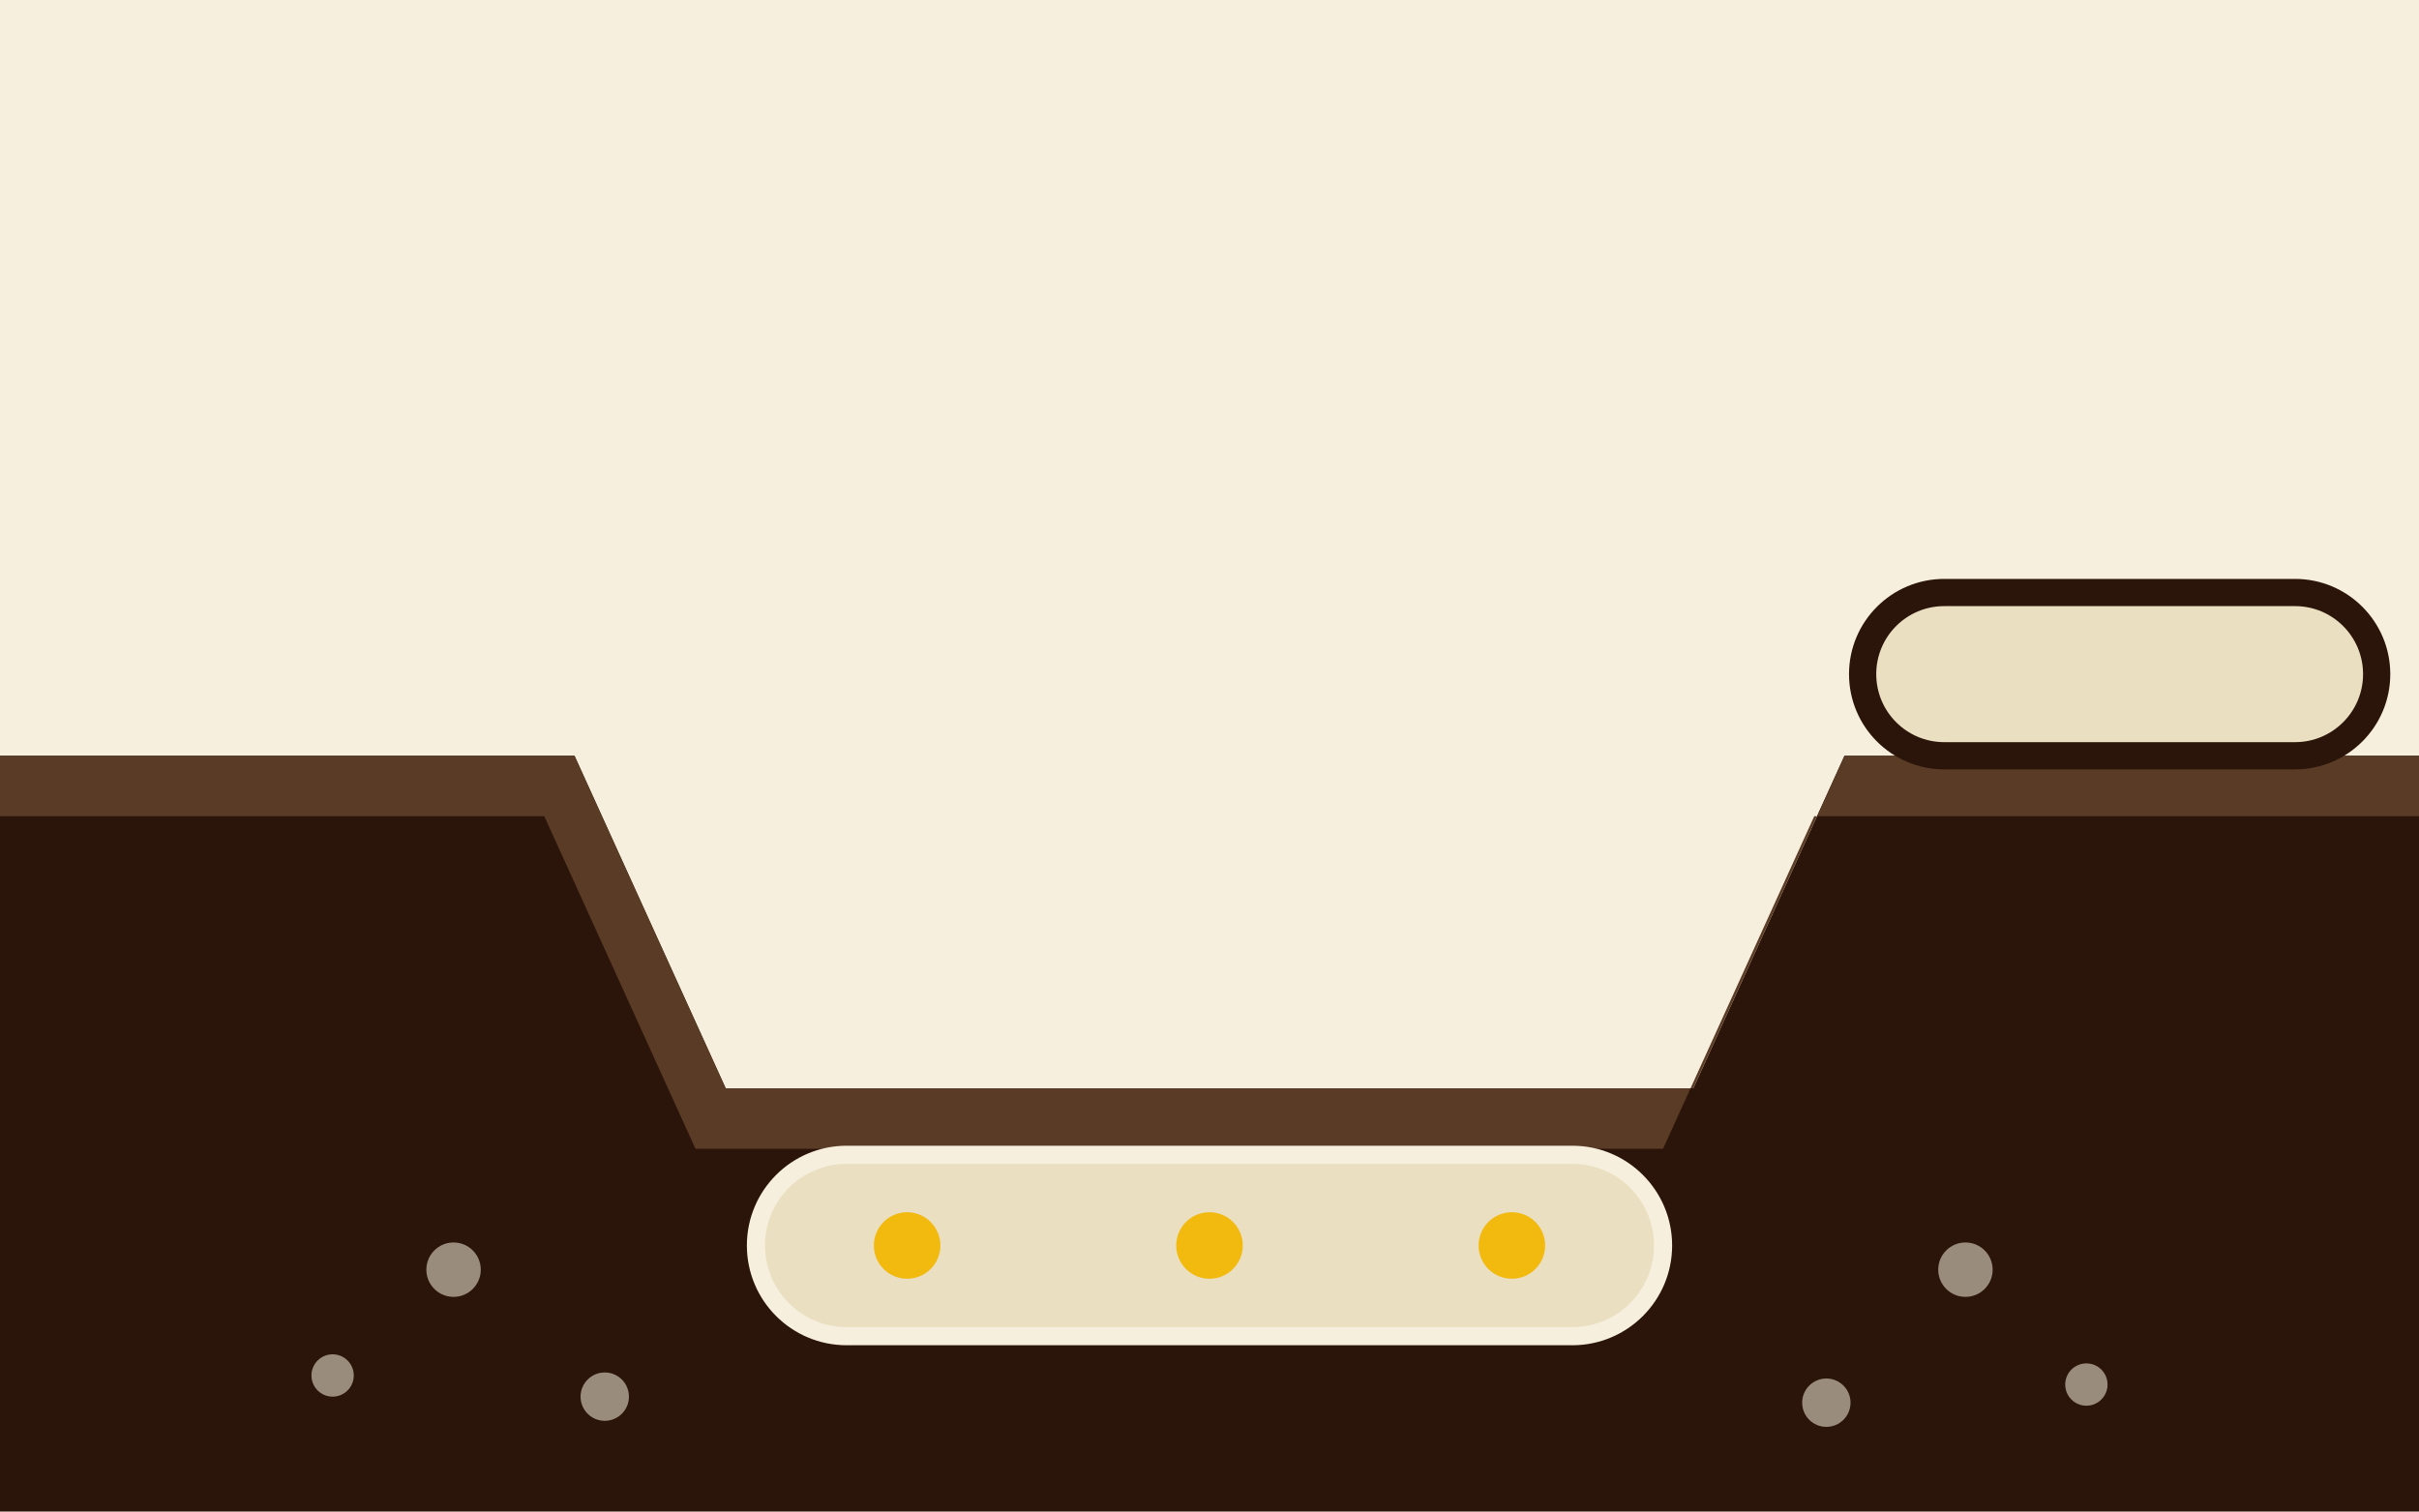
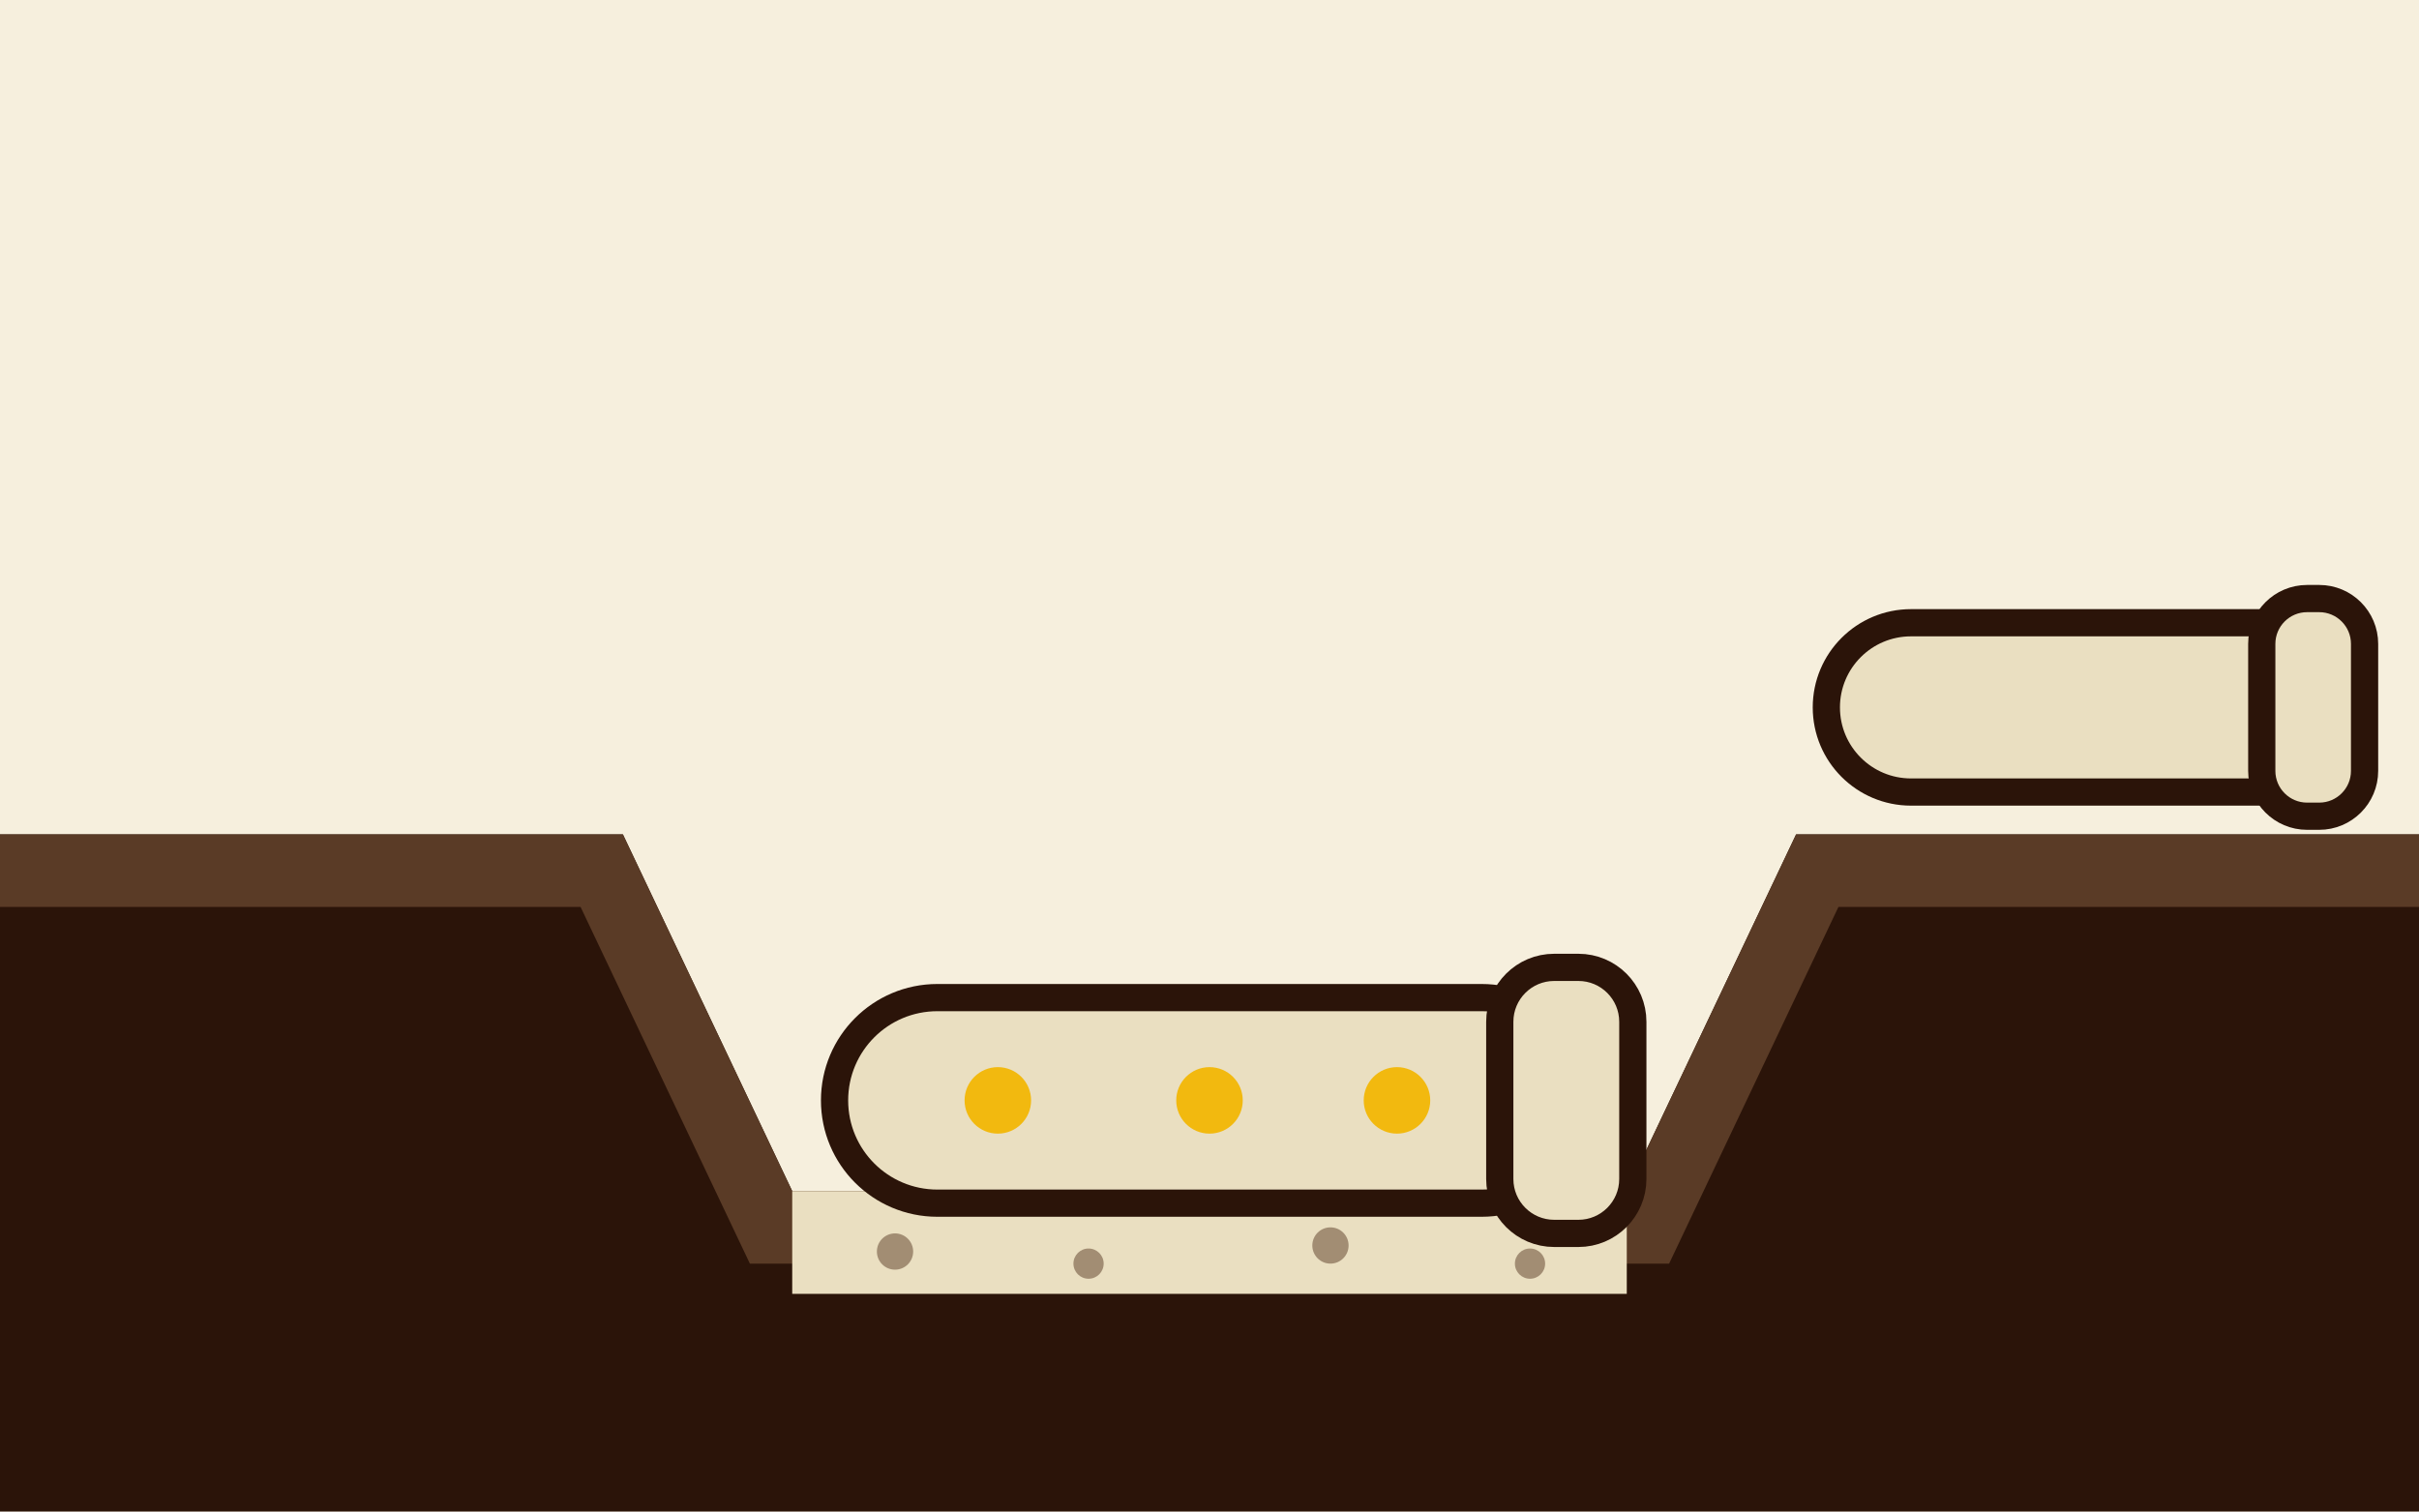
- <svg xmlns="http://www.w3.org/2000/svg" viewBox="0 0 800 500" role="img" aria-label="Ilustracija kanalizacije i vodovoda">
+ <svg xmlns="http://www.w3.org/2000/svg" viewBox="0 0 800 500" role="img" aria-label="Kanalizacija: cijev položena u rov s posteljicom">
  <rect width="800" height="500" fill="#F6EFDD" />
-   <path d="M0 250h190l50 110h320l50-110h190v250H0z" fill="#2B1409" />
-   <path d="M0 250h190l50 110h320l50-110h190v20H600l-50 110H230L180 270H0z" fill="#5A3B26" />
-   <rect x="250" y="382" width="300" height="60" rx="30" fill="#EADFC1" />
-   <rect x="250" y="382" width="300" height="60" rx="30" fill="none" stroke="#F6EFDD" stroke-width="6" />
+   <path d="M0 276 h206 l56 118 h276 l56 -118 h206 v224 H0 Z" fill="#2B1409" />
+   <path d="M0 276 h206 l56 118 h276 l56 -118 h206 v24 H608 l-56 118 H248 L192 300 H0 Z" fill="#5A3B26" />
+   <path d="M262 394 h276 v34 H262 Z" fill="#EADFC1" />
+   <g fill="#5A3B26" opacity=".5">
+     <circle cx="296" cy="414" r="6" />
+     <circle cx="360" cy="418" r="5" />
+     <circle cx="440" cy="412" r="6" />
+     <circle cx="506" cy="418" r="5" />
+   </g>
+   <rect x="276" y="330" width="248" height="68" rx="34" fill="#EADFC1" />
+   <rect x="276" y="330" width="248" height="68" rx="34" fill="none" stroke="#2B1409" stroke-width="9" />
+   <rect x="496" y="320" width="44" height="88" rx="18" fill="#EADFC1" />
+   <rect x="496" y="320" width="44" height="88" rx="18" fill="none" stroke="#2B1409" stroke-width="9" />
  <g fill="#F2B90F">
-     <circle cx="300" cy="412" r="11" />
-     <circle cx="400" cy="412" r="11" />
-     <circle cx="500" cy="412" r="11" />
+     <circle cx="330" cy="364" r="11" />
+     <circle cx="400" cy="364" r="11" />
+     <circle cx="462" cy="364" r="11" />
  </g>
-   <g fill="#F6EFDD" opacity=".55">
-     <circle cx="150" cy="420" r="9" />
-     <circle cx="110" cy="455" r="7" />
-     <circle cx="200" cy="462" r="8" />
-     <circle cx="650" cy="420" r="9" />
-     <circle cx="690" cy="458" r="7" />
-     <circle cx="604" cy="464" r="8" />
-   </g>
-   <rect x="616" y="196" width="170" height="54" rx="27" fill="#EADFC1" />
-   <rect x="616" y="196" width="170" height="54" rx="27" fill="none" stroke="#2B1409" stroke-width="9" />
+   <rect x="604" y="206" width="172" height="56" rx="28" fill="#EADFC1" />
+   <rect x="604" y="206" width="172" height="56" rx="28" fill="none" stroke="#2B1409" stroke-width="9" />
+   <rect x="748" y="198" width="34" height="72" rx="15" fill="#EADFC1" />
+   <rect x="748" y="198" width="34" height="72" rx="15" fill="none" stroke="#2B1409" stroke-width="9" />
</svg>
